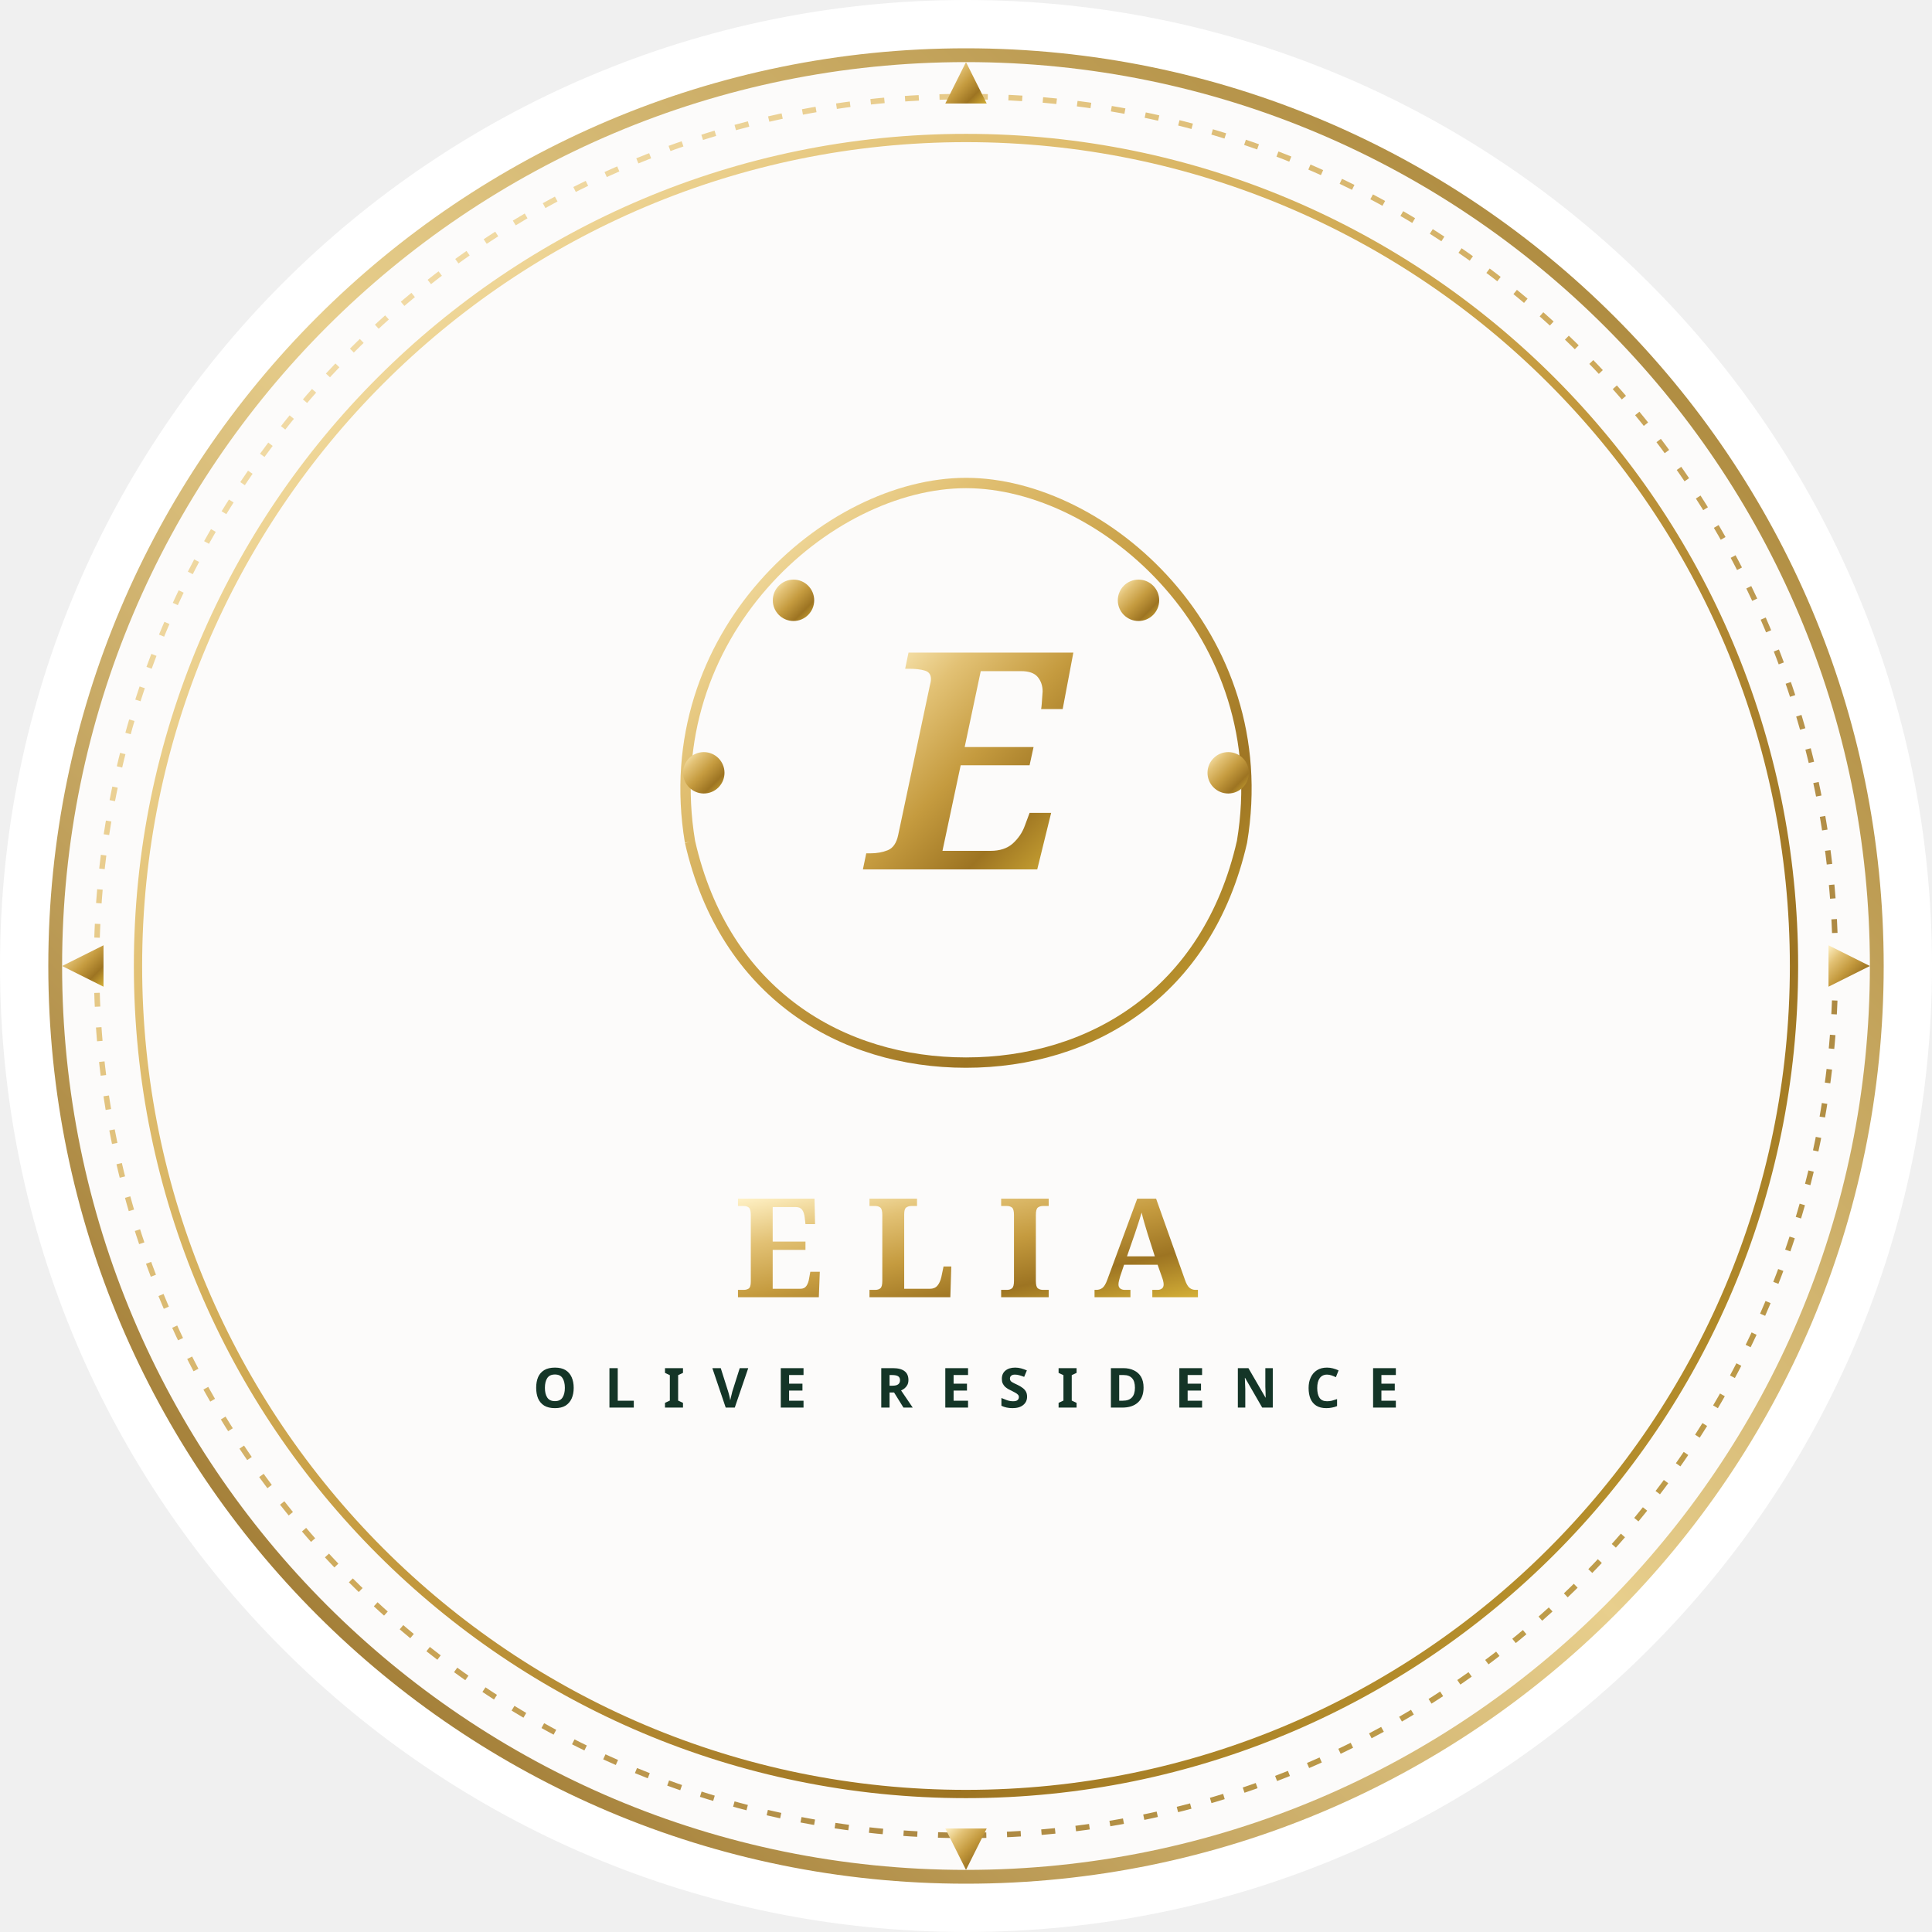
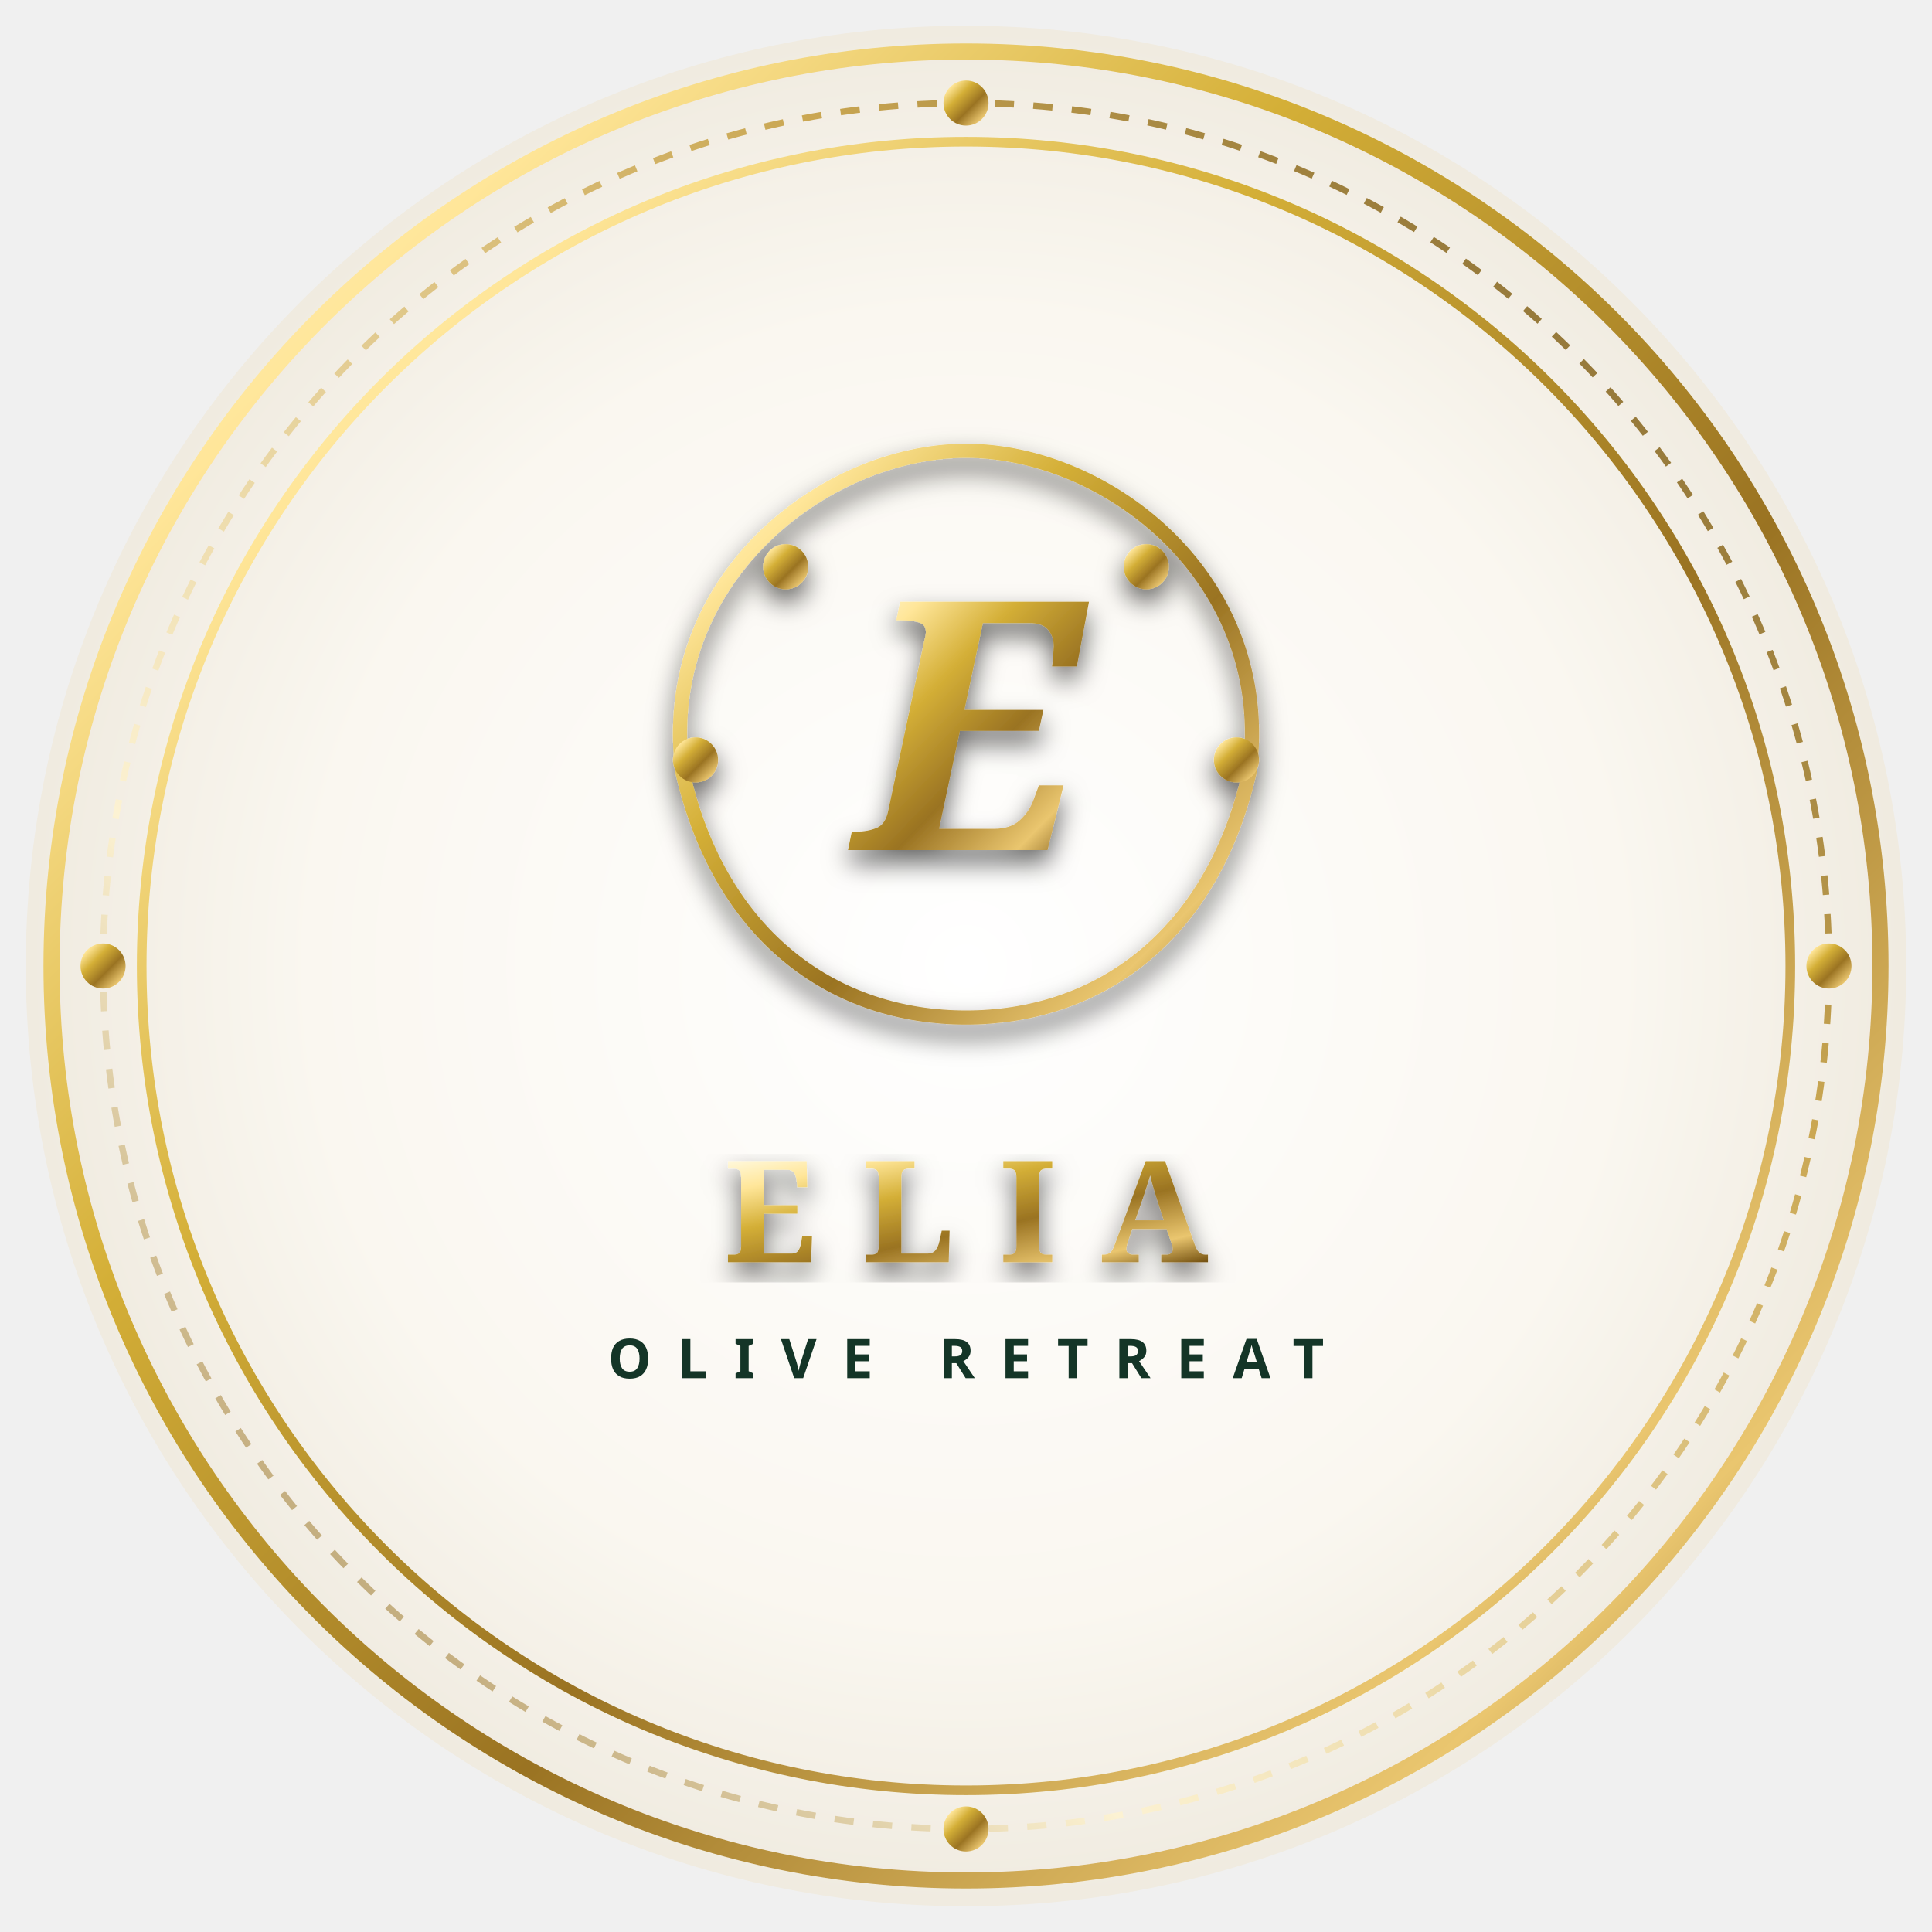
- <svg xmlns="http://www.w3.org/2000/svg" viewBox="0 0 280 280" width="100%" height="100%">
+ <svg xmlns="http://www.w3.org/2000/svg" viewBox="0 0 300 300" width="100%" height="100%">
  <defs>
-     <linearGradient id="goldLuxury" x1="0%" y1="0%" x2="100%" y2="100%">
-       <stop offset="0%" stop-color="#fff1c5" />
-       <stop offset="25%" stop-color="#e2c174" />
-       <stop offset="50%" stop-color="#c59b3f" />
-       <stop offset="75%" stop-color="#9d7422" />
-       <stop offset="100%" stop-color="#d4af37" />
+     <linearGradient id="l_gold3D" x1="0%" y1="0%" x2="100%" y2="100%">
+       <stop offset="0%" stop-color="#fff8db" />
+       <stop offset="15%" stop-color="#ffe699" />
+       <stop offset="35%" stop-color="#d4af37" />
+       <stop offset="60%" stop-color="#9a7322" />
+       <stop offset="85%" stop-color="#eac66f" />
+       <stop offset="100%" stop-color="#735010" />
    </linearGradient>
-     <linearGradient id="goldRing" x1="0%" y1="100%" x2="100%" y2="0%">
-       <stop offset="0%" stop-color="#8a6118" />
-       <stop offset="50%" stop-color="#e8cf8d" />
-       <stop offset="100%" stop-color="#9a7324" />
+     <linearGradient id="l_goldSheen" x1="0%" y1="100%" x2="100%" y2="0%">
+       <stop offset="0%" stop-color="#805b18" />
+       <stop offset="30%" stop-color="#fdf3d1" />
+       <stop offset="70%" stop-color="#c59f42" />
+       <stop offset="100%" stop-color="#543c0f" />
    </linearGradient>
-     <linearGradient id="emeraldLuxury" x1="0%" y1="0%" x2="100%" y2="100%">
-       <stop offset="0%" stop-color="#1b4d39" />
-       <stop offset="50%" stop-color="#0c2b20" />
-       <stop offset="100%" stop-color="#051610" />
-     </linearGradient>
-     <filter id="glow" x="-20%" y="-20%" width="140%" height="140%">
-       <feGaussianBlur stdDeviation="2" result="blur" />
-       <feComposite in="SourceGraphic" in2="blur" operator="over" />
+     <filter id="l_emboss" x="-20%" y="-20%" width="140%" height="140%">
+       <feDropShadow dx="0" dy="2" stdDeviation="2" flood-color="#000000" flood-opacity="0.6" />
    </filter>
+     <radialGradient id="l_darkGlow" cx="50%" cy="50%" r="50%">
+       <stop offset="0%" stop-color="#141f2e" />
+       <stop offset="70%" stop-color="#070c13" />
+       <stop offset="100%" stop-color="#030508" />
+     </radialGradient>
+     <radialGradient id="l_lightGlow" cx="50%" cy="50%" r="50%">
+       <stop offset="0%" stop-color="#ffffff" />
+       <stop offset="70%" stop-color="#faf7f0" />
+       <stop offset="100%" stop-color="#f0ebe0" />
+     </radialGradient>
  </defs>
-   <rect width="280" height="280" rx="140" fill="#ffffff" />
-   <circle cx="140" cy="140" r="132" fill="#fcfbfa" stroke="url(#goldRing)" stroke-width="2" />
-   <circle cx="140" cy="140" r="126" fill="none" stroke="url(#goldLuxury)" stroke-width="0.8" stroke-dasharray="2 3" opacity="0.85" />
-   <circle cx="140" cy="140" r="120" fill="none" stroke="url(#goldLuxury)" stroke-width="1.2" />
-   <polygon points="140,9 143,15 137,15" fill="url(#goldLuxury)" />
-   <polygon points="140,271 143,265 137,265" fill="url(#goldLuxury)" />
-   <polygon points="9,140 15,143 15,137" fill="url(#goldLuxury)" />
-   <polygon points="271,140 265,143 265,137" fill="url(#goldLuxury)" />
-   <g transform="translate(140, 112)">
-     <path d="M-40 10 C-45 -20 -20 -42 0 -42 C20 -42 45 -20 40 10 C35 32 18 42 0 42 C-18 42 -35 32 -40 10" fill="none" stroke="url(#goldLuxury)" stroke-width="1.5" />
-     <circle cx="-25" cy="-25" r="3" fill="url(#goldLuxury)" />
-     <circle cx="25" cy="-25" r="3" fill="url(#goldLuxury)" />
-     <circle cx="-38" cy="0" r="3" fill="url(#goldLuxury)" />
-     <circle cx="38" cy="0" r="3" fill="url(#goldLuxury)" />
-     <text x="0" y="14" font-family="'Cormorant Garamond', serif" font-size="44" font-style="italic" font-weight="700" fill="url(#goldLuxury)" text-anchor="middle">E</text>
+   <circle cx="150" cy="150" r="146" fill="url(#l_lightGlow)" />
+   <circle cx="150" cy="150" r="142" fill="none" stroke="url(#l_gold3D)" stroke-width="2.5" />
+   <circle cx="150" cy="150" r="134" fill="none" stroke="url(#l_goldSheen)" stroke-width="1" stroke-dasharray="3 3" opacity="0.9" />
+   <circle cx="150" cy="150" r="128" fill="none" stroke="url(#l_gold3D)" stroke-width="1.5" />
+   <circle cx="150" cy="16" r="3.5" fill="url(#l_gold3D)" />
+   <circle cx="150" cy="284" r="3.5" fill="url(#l_gold3D)" />
+   <circle cx="16" cy="150" r="3.5" fill="url(#l_gold3D)" />
+   <circle cx="284" cy="150" r="3.5" fill="url(#l_gold3D)" />
+   <g transform="translate(150, 114)" filter="url(#l_emboss)">
+     <path d="M-44 6 C-48 -24 -22 -44 0 -44 C22 -44 48 -24 44 6 C38 32 20 44 0 44 C-20 44 -38 32 -44 6" fill="none" stroke="url(#l_gold3D)" stroke-width="2.2" />
+     <circle cx="-28" cy="-26" r="3.5" fill="url(#l_gold3D)" />
+     <circle cx="28" cy="-26" r="3.5" fill="url(#l_gold3D)" />
+     <circle cx="-42" cy="4" r="3.5" fill="url(#l_gold3D)" />
+     <circle cx="42" cy="4" r="3.5" fill="url(#l_gold3D)" />
+     <text x="0" y="18" font-family="'Cormorant Garamond', 'Cinzel', serif" font-size="54" font-style="italic" font-weight="700" fill="url(#l_gold3D)" text-anchor="middle">E</text>
  </g>
-   <text x="140" y="188" font-family="'Cinzel', serif" font-size="20" font-weight="700" fill="url(#goldLuxury)" text-anchor="middle" letter-spacing="6">ELIA</text>
-   <text x="140" y="204" font-family="'Plus Jakarta Sans', sans-serif" font-size="8" font-weight="700" fill="#143527" text-anchor="middle" letter-spacing="4">OLIVE RESIDENCE</text>
+   <text x="150" y="196" font-family="'Cinzel', serif" font-size="22" font-weight="700" fill="url(#l_gold3D)" text-anchor="middle" letter-spacing="7" filter="url(#l_emboss)">ELIA</text>
+   <text x="150" y="214" font-family="'Plus Jakarta Sans', sans-serif" font-size="8.5" font-weight="700" fill="#143527" text-anchor="middle" letter-spacing="4">OLIVE RETREAT</text>
</svg>
